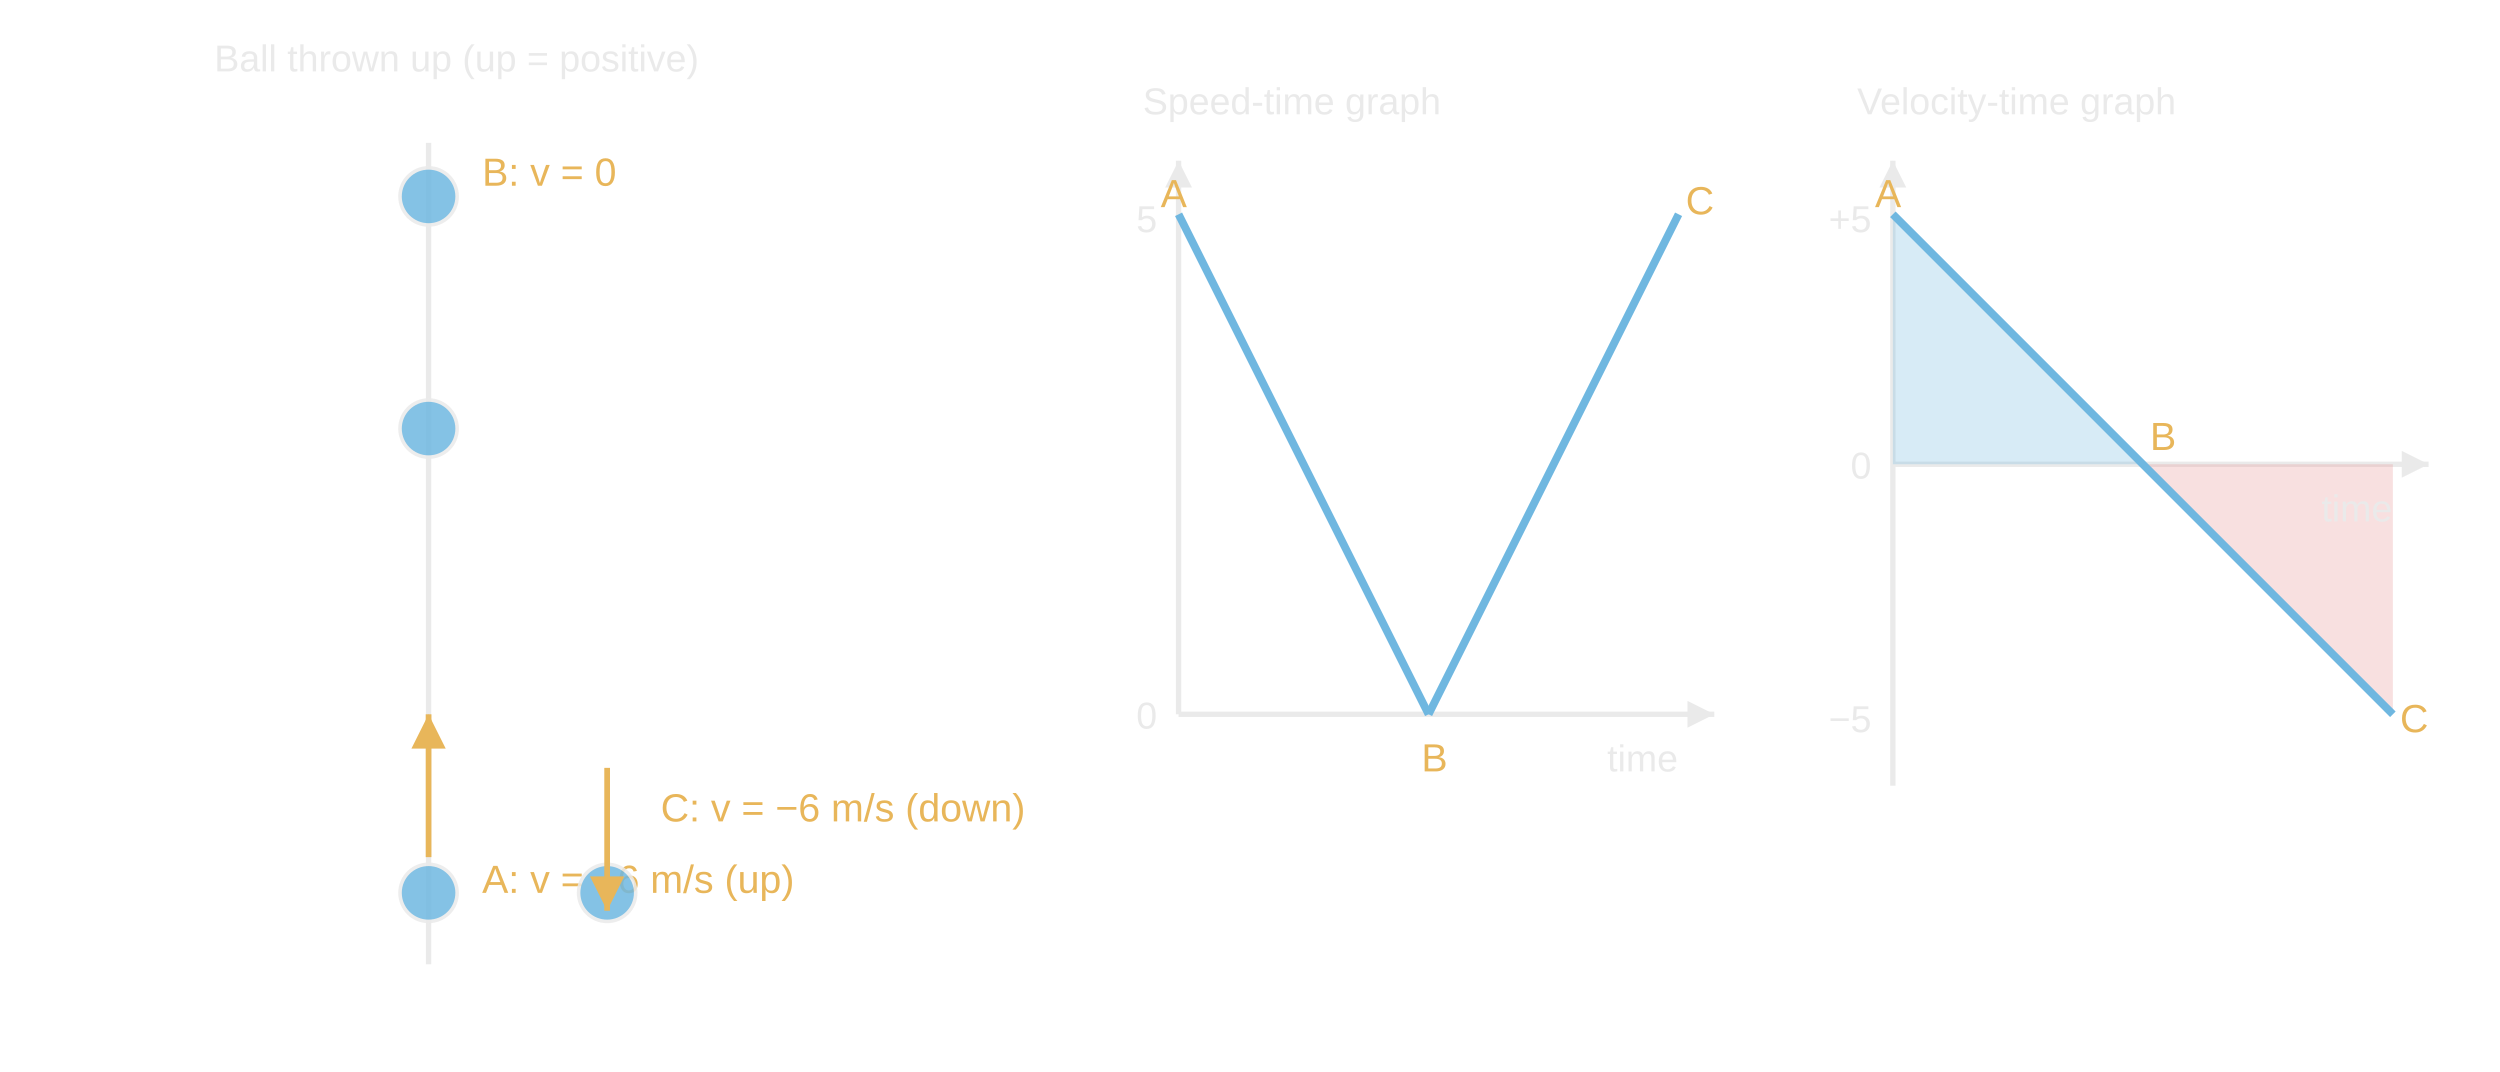
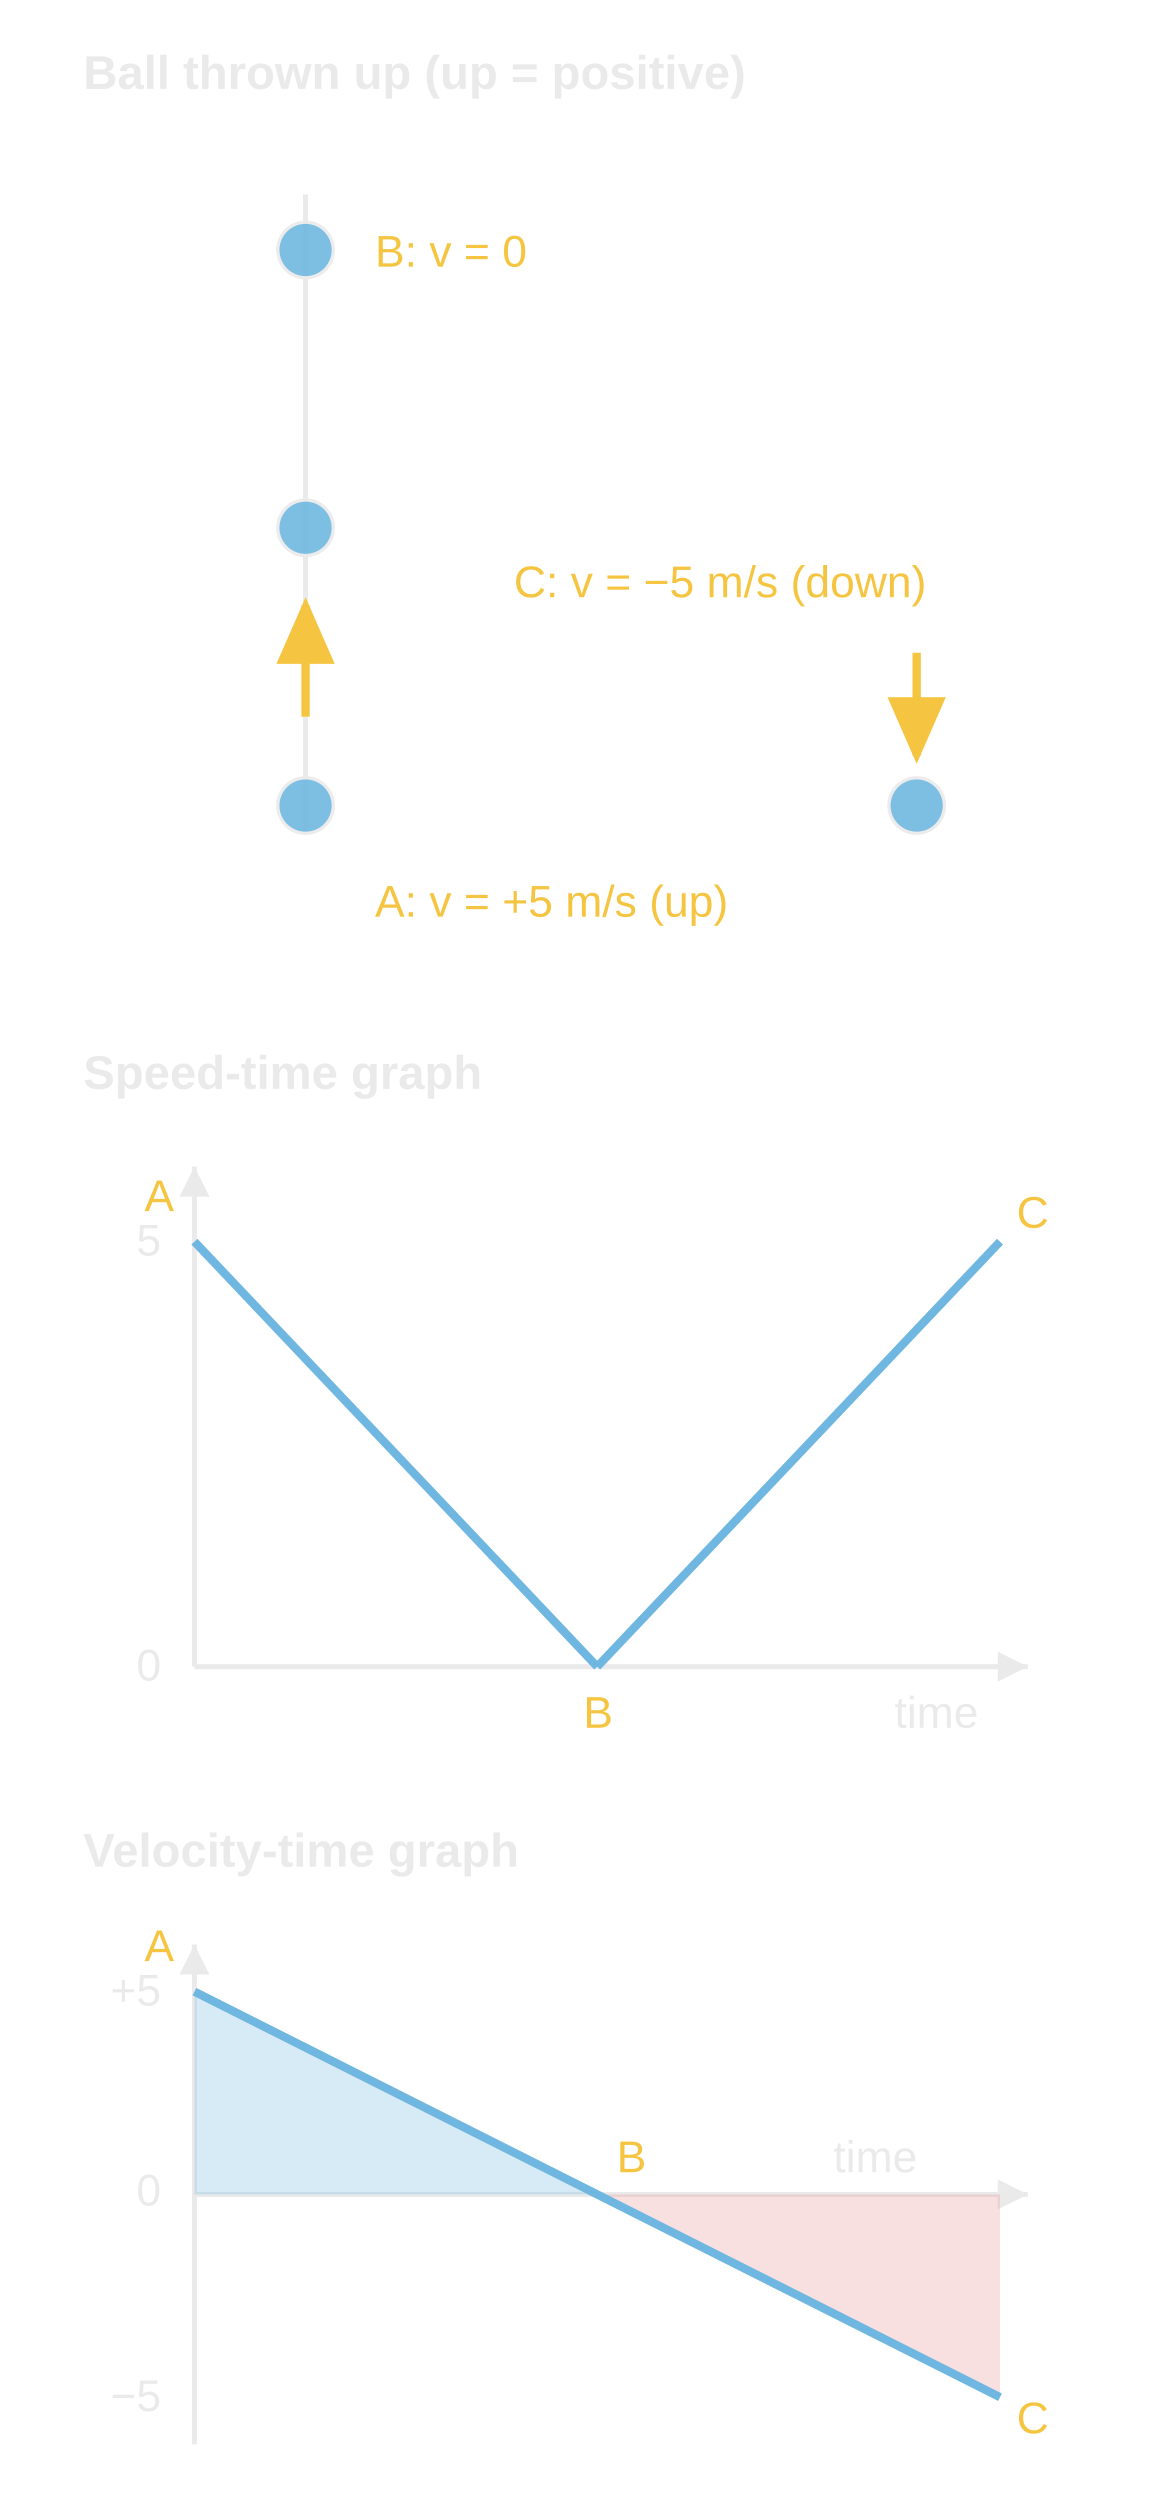
- <svg xmlns="http://www.w3.org/2000/svg" viewBox="0 0 700 300" font-family="Segoe UI, Arial, sans-serif">
+ <svg xmlns="http://www.w3.org/2000/svg" viewBox="0 0 420 900" font-family="Segoe UI, Arial, sans-serif">
  <style>
-     text { fill:#EAEAEA; font-size:11px; }
-     .axis { stroke:#EAEAEA; stroke-width:1.5; }
-     .line { fill:none; stroke:#6FB7E0; stroke-width:2.2; }
+     text { fill:#EAEAEA; font-size:16px; }
+     .cap { font-size:17px; font-weight:600; }
+     .axis { stroke:#EAEAEA; stroke-width:1.8; }
+     .line { fill:none; stroke:#6FB7E0; stroke-width:3; }
    .posf { fill:#6FB7E0; opacity:0.28; }
    .negf { fill:#E58F8F; opacity:0.28; }
-     .ball { fill:#6FB7E0; opacity:0.85; stroke:#EAEAEA; stroke-width:1; }
-     .vel { fill:none; stroke:#E8B65A; stroke-width:1.6; }
-     .cap { font-size:10.5px; }
-     .lb { fill:#E8B65A; font-size:11px; }
+     .ball { fill:#6FB7E0; opacity:0.9; stroke:#EAEAEA; stroke-width:1.2; }
+     .vel { fill:none; stroke:#F5C542; stroke-width:3; }
+     .lb { fill:#F5C542; }
  </style>
  <defs>
-     <marker id="bt" markerWidth="7" markerHeight="7" refX="5" refY="2.5" orient="auto">
-       <path d="M0,0 L5,2.5 L0,5 Z" fill="#EAEAEA" />
+     <marker id="bt" markerWidth="8" markerHeight="8" refX="6" refY="3" orient="auto">
+       <path d="M0,0 L6,3 L0,6 Z" fill="#EAEAEA" />
    </marker>
-     <marker id="bv" markerWidth="8" markerHeight="8" refX="6" refY="3" orient="auto">
-       <path d="M0,0 L6,3 L0,6 Z" fill="#E8B65A" />
+     <marker id="bv" markerWidth="9" markerHeight="9" refX="7" refY="3.5" orient="auto">
+       <path d="M0,0 L8,3.5 L0,7 Z" fill="#F5C542" />
    </marker>
  </defs>
-   <g transform="translate(0,0)">
-     <text x="60" y="20" class="cap">Ball thrown up (up = positive)</text>
-     <line class="axis" x1="120" y1="270" x2="120" y2="40" />
-     <circle class="ball" cx="120" cy="55" r="8" />
-     <text class="lb" x="135" y="52">B: v = 0</text>
-     <circle class="ball" cx="120" cy="120" r="8" />
-     <circle class="ball" cx="120" cy="250" r="8" />
-     <line class="vel" x1="120" y1="240" x2="120" y2="200" marker-end="url(#bv)" />
-     <text class="lb" x="135" y="250">A: v = +6 m/s (up)</text>
-     <circle class="ball" cx="170" cy="250" r="8" />
-     <line class="vel" x1="170" y1="215" x2="170" y2="255" marker-end="url(#bv)" />
-     <text class="lb" x="185" y="230">C: v = −6 m/s (down)</text>
-   </g>
-   <g transform="translate(300,20)">
-     <text x="20" y="12" class="cap">Speed-time graph</text>
-     <line class="axis" x1="30" y1="180" x2="30" y2="25" marker-end="url(#bt)" />
-     <line class="axis" x1="30" y1="180" x2="180" y2="180" marker-end="url(#bt)" />
-     <text x="24" y="45" text-anchor="end" class="cap">5</text>
-     <text x="24" y="184" text-anchor="end" class="cap">0</text>
-     <line class="line" x1="30" y1="40" x2="100" y2="180" />
-     <line class="line" x1="100" y1="180" x2="170" y2="40" />
-     <text class="lb" x="25" y="38">A</text>
-     <text class="lb" x="98" y="196">B</text>
-     <text class="lb" x="172" y="40">C</text>
-     <text x="150" y="196" class="cap">time</text>
-   </g>
-   <g transform="translate(500,20)">
-     <text x="20" y="12" class="cap">Velocity-time graph</text>
-     <line class="axis" x1="30" y1="200" x2="30" y2="25" marker-end="url(#bt)" />
-     <line class="axis" x1="30" y1="110" x2="180" y2="110" marker-end="url(#bt)" />
-     <text x="24" y="45" text-anchor="end" class="cap">+5</text>
-     <text x="24" y="185" text-anchor="end" class="cap">−5</text>
-     <text x="24" y="114" text-anchor="end" class="cap">0</text>
-     <polygon class="posf" points="30,110 30,40 100,110" />
-     <polygon class="negf" points="100,110 170,110 170,180" />
-     <line class="line" x1="30" y1="40" x2="170" y2="180" />
-     <text class="lb" x="25" y="38">A</text>
-     <text class="lb" x="102" y="106">B</text>
-     <text class="lb" x="172" y="185">C</text>
-     <text x="150" y="126" class="cap">time</text>
-   </g>
+   <text class="cap" x="30" y="32">Ball thrown up (up = positive)</text>
+   <line class="axis" x1="110" y1="300" x2="110" y2="70" />
+   <circle class="ball" cx="110" cy="90" r="10" />
+   <text class="lb" x="135" y="96">B: v = 0</text>
+   <circle class="ball" cx="110" cy="190" r="10" />
+   <line class="vel" x1="110" y1="258" x2="110" y2="218" marker-end="url(#bv)" />
+   <circle class="ball" cx="110" cy="290" r="10" />
+   <text class="lb" x="135" y="330">A: v = +5 m/s (up)</text>
+   <circle class="ball" cx="330" cy="290" r="10" />
+   <line class="vel" x1="330" y1="235" x2="330" y2="272" marker-end="url(#bv)" />
+   <text class="lb" x="185" y="215">C: v = −5 m/s (down)</text>
+   <text class="cap" x="30" y="392">Speed-time graph</text>
+   <line class="axis" x1="70" y1="600" x2="70" y2="420" marker-end="url(#bt)" />
+   <line class="axis" x1="70" y1="600" x2="370" y2="600" marker-end="url(#bt)" />
+   <text x="58" y="452" text-anchor="end">5</text>
+   <text x="58" y="605" text-anchor="end">0</text>
+   <line class="line" x1="70" y1="447" x2="215" y2="600" />
+   <line class="line" x1="215" y1="600" x2="360" y2="447" />
+   <text class="lb" x="52" y="436">A</text>
+   <text class="lb" x="210" y="622">B</text>
+   <text class="lb" x="366" y="442">C</text>
+   <text x="322" y="622">time</text>
+   <text class="cap" x="30" y="672">Velocity-time graph</text>
+   <line class="axis" x1="70" y1="880" x2="70" y2="700" marker-end="url(#bt)" />
+   <line class="axis" x1="70" y1="790" x2="370" y2="790" marker-end="url(#bt)" />
+   <text x="58" y="722" text-anchor="end">+5</text>
+   <text x="58" y="794" text-anchor="end">0</text>
+   <text x="58" y="868" text-anchor="end">−5</text>
+   <polygon class="posf" points="70,790 70,717 215,790" />
+   <polygon class="negf" points="215,790 360,790 360,863" />
+   <line class="line" x1="70" y1="717" x2="360" y2="863" />
+   <text class="lb" x="52" y="706">A</text>
+   <text class="lb" x="222" y="782">B</text>
+   <text class="lb" x="366" y="876">C</text>
+   <text x="300" y="782">time</text>
</svg>
